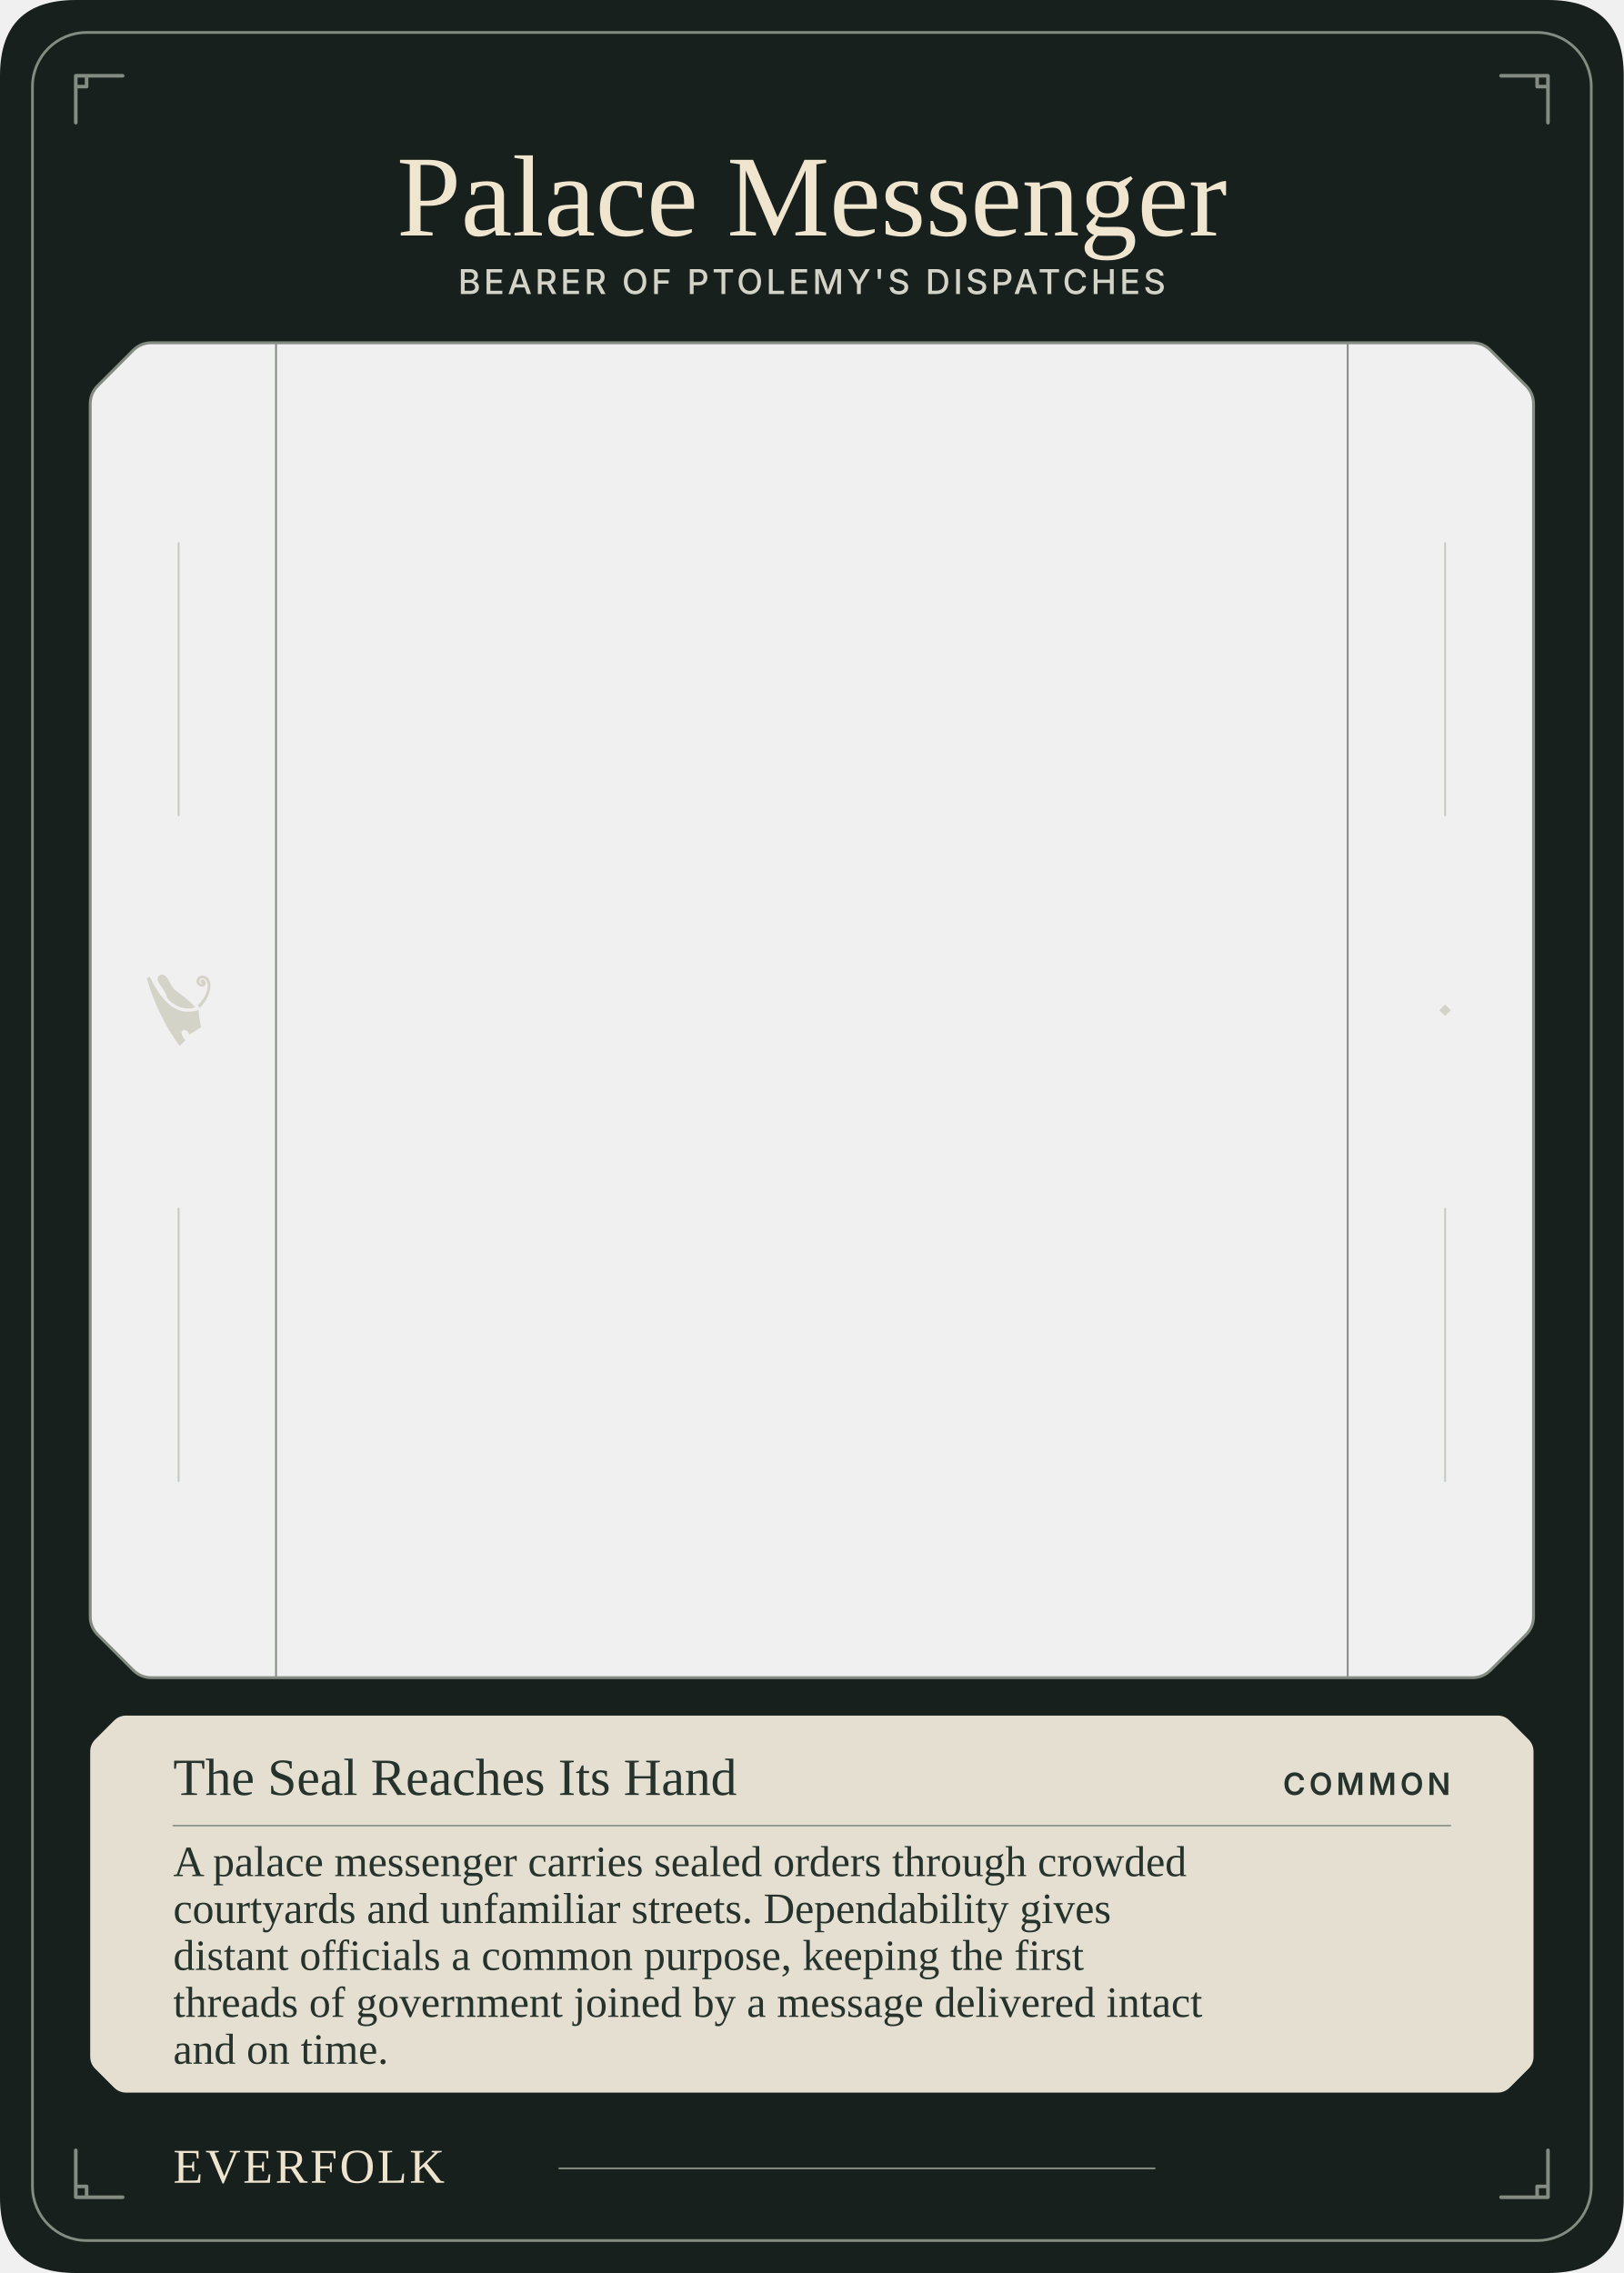
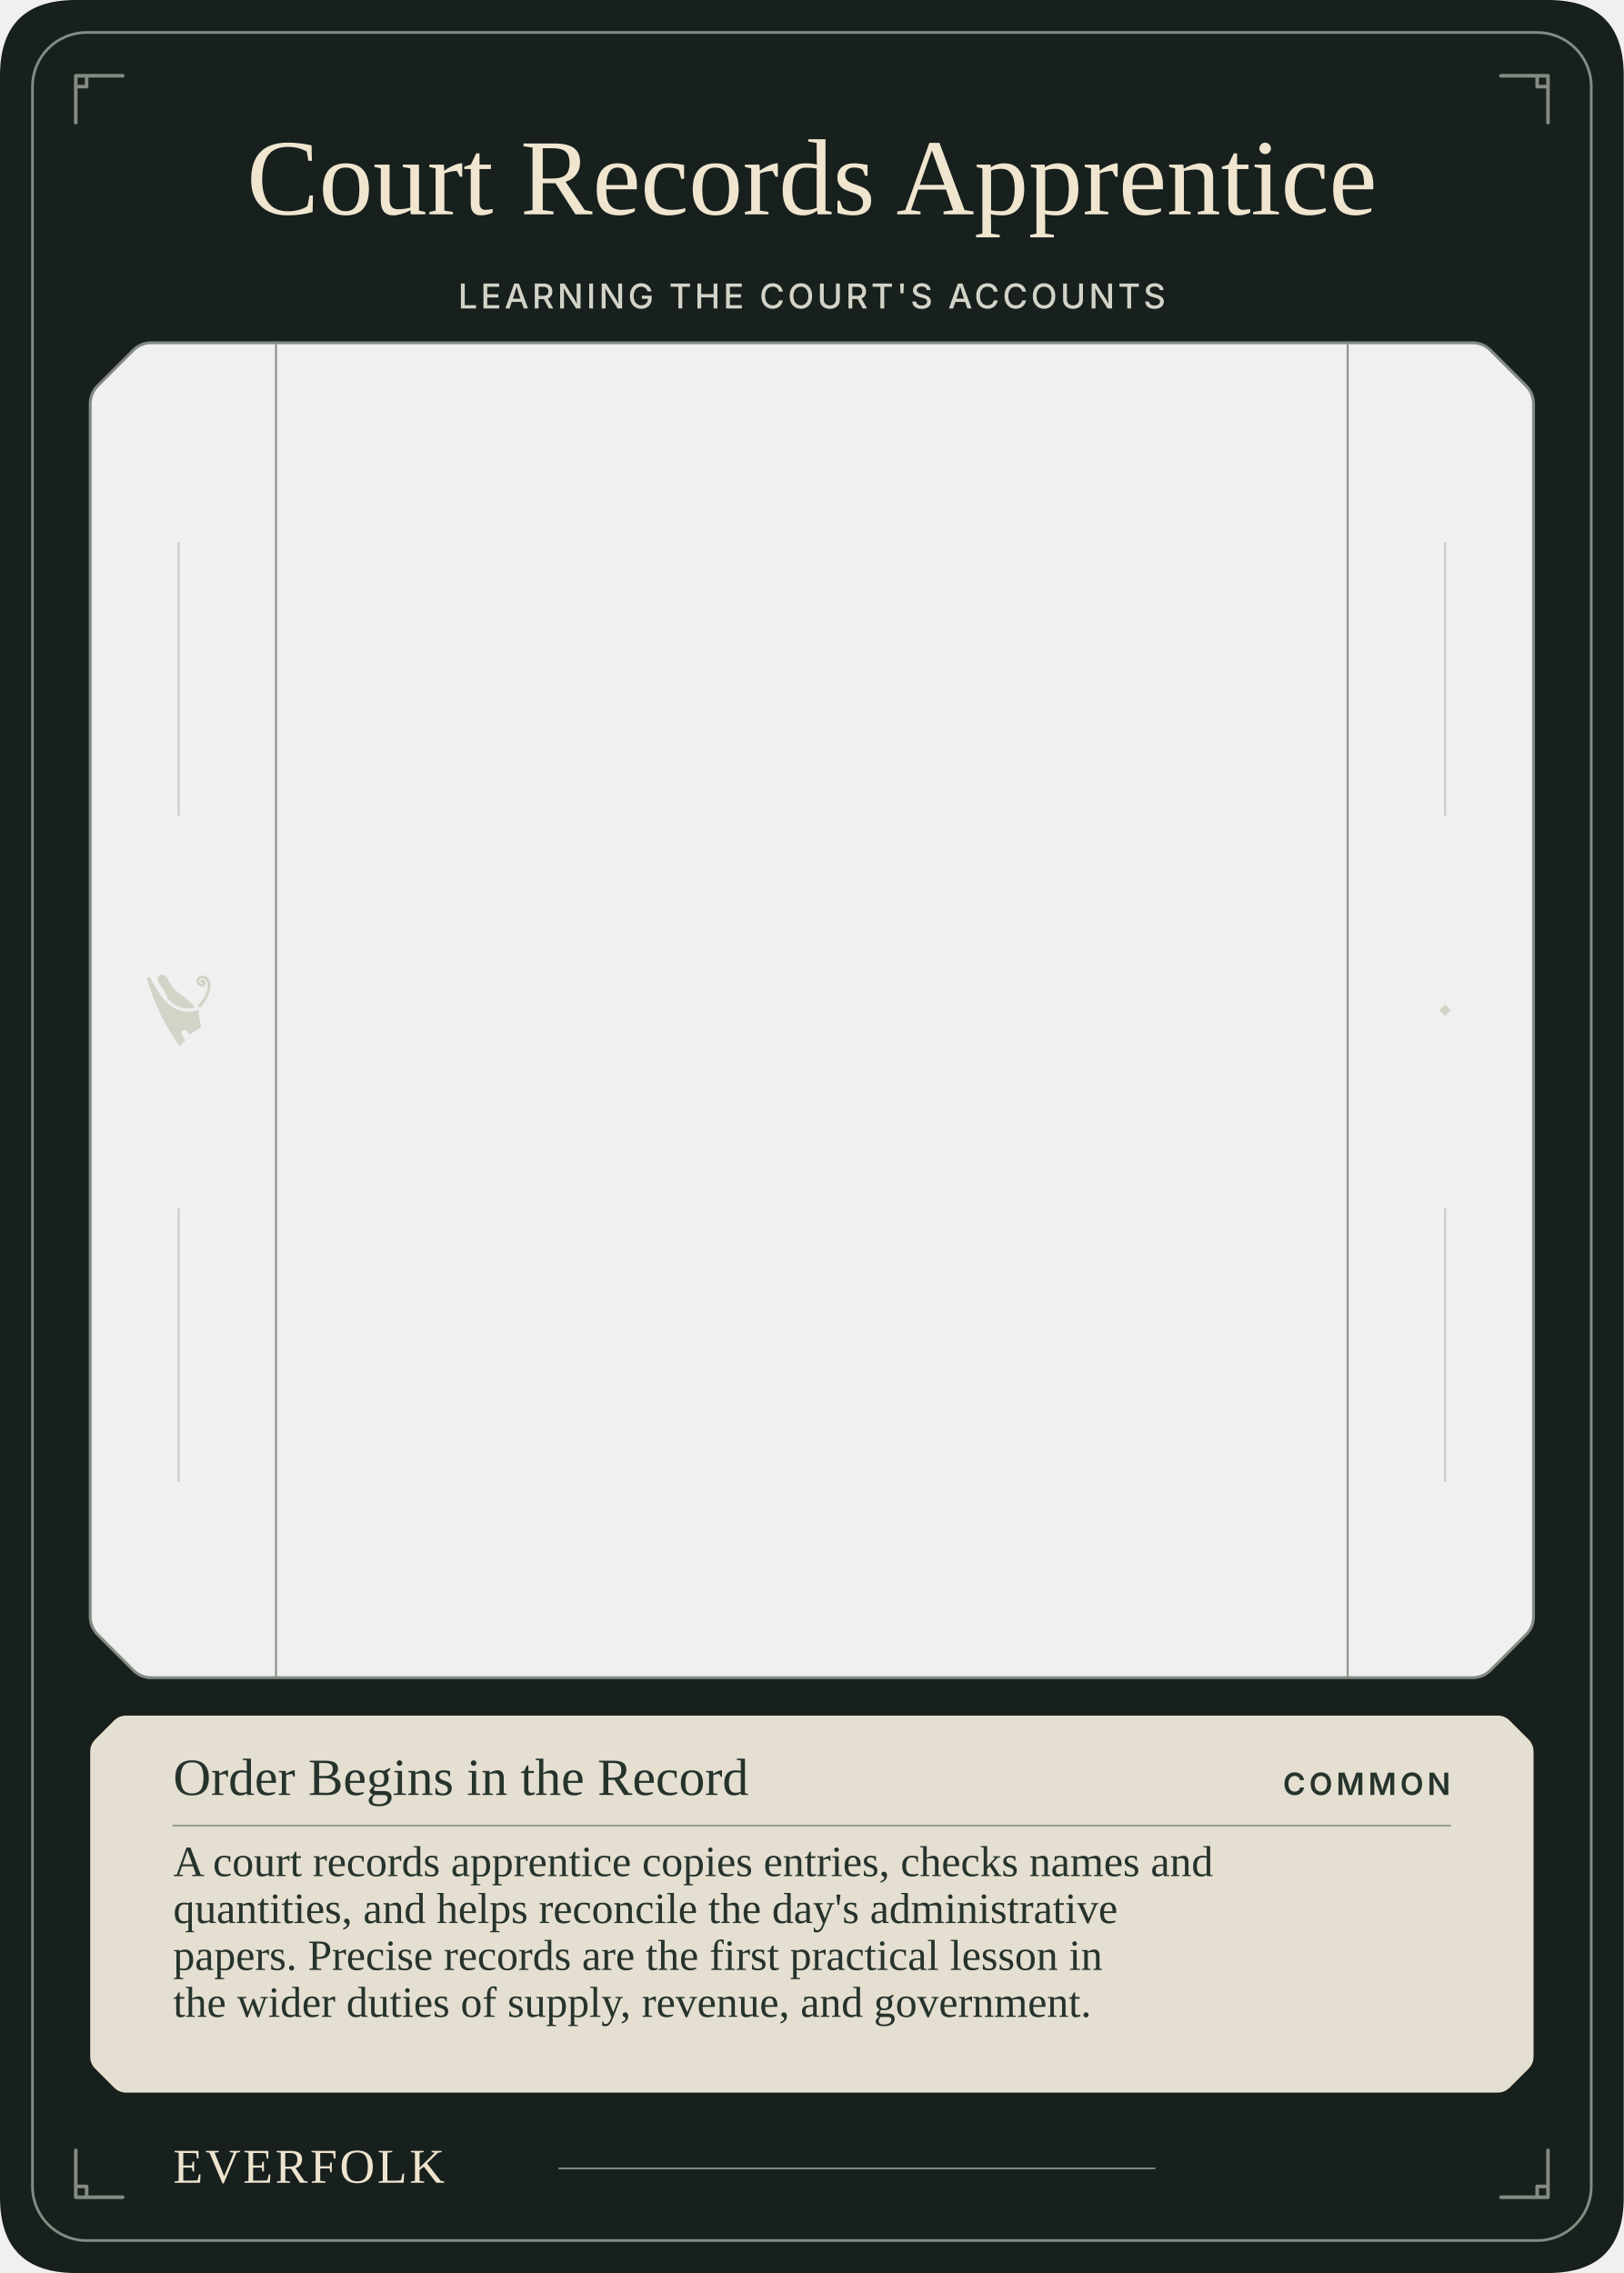
<svg xmlns="http://www.w3.org/2000/svg" width="900" height="1260" viewBox="0 0 900 1260">
  <defs>
    <clipPath id="Card_clip">
      <rect x="0" y="0" width="900" height="1260" rx="42" fill="white" stroke="none" stroke-width="1" />
    </clipPath>
    <clipPath id="Art_clip">
      <path d="M73.757 194.243Q78 190 84 190L816 190Q822 190 826.243 194.243L845.757 213.757Q850 218 850 224L850 896Q850 902 845.757 906.243L826.243 925.757Q822 930 816 930L84 930Q78 930 73.757 925.757L54.243 906.243Q50 902 50 896L50 224Q50 218 54.243 213.757Z" fill="white" stroke="none" stroke-width="1" stroke-linejoin="round" stroke-linecap="round" />
    </clipPath>
    <linearGradient id="Legend_top" x1="0" y1="0" x2="0" y2="240" gradientUnits="userSpaceOnUse">
      <stop offset="0" stop-color="#07110f" stop-opacity=".7" />
      <stop offset="1" stop-color="#07110f" stop-opacity="0" />
    </linearGradient>
    <linearGradient id="Legend_bottom" x1="0" y1="920" x2="0" y2="1260" gradientUnits="userSpaceOnUse">
      <stop offset="0" stop-color="#07110f" stop-opacity="0" />
      <stop offset=".25" stop-color="#07110f" stop-opacity=".78" />
      <stop offset="1" stop-color="#07110f" stop-opacity=".96" />
    </linearGradient>
    <radialGradient id="Aura">
      <stop offset="0" stop-color="#ffd56d" stop-opacity=".42" />
      <stop offset=".58" stop-color="#dbab44" stop-opacity=".13" />
      <stop offset="1" stop-color="#dbab44" stop-opacity="0" />
    </radialGradient>
    <linearGradient id="Gold" x1="0" y1="0" x2="0" y2="1">
      <stop offset="0" stop-color="#fff1bf" />
      <stop offset=".5" stop-color="#d8ac57" />
      <stop offset="1" stop-color="#ffdf8a" />
    </linearGradient>
  </defs>
  <g id="Standard_frame" data-name="COMMON / plain iron, single rule, square corner joints">
    <path d="M42 0H858Q900 0 900 42V1218Q900 1260 858 1260H42Q0 1260 0 1218V42Q0 0 42 0Z M73.757 194.243Q78 190 84 190L816 190Q822 190 826.243 194.243L845.757 213.757Q850 218 850 224L850 896Q850 902 845.757 906.243L826.243 925.757Q822 930 816 930L84 930Q78 930 73.757 925.757L54.243 906.243Q50 902 50 896L50 224Q50 218 54.243 213.757Z" fill="#18201e" stroke="none" stroke-width="0" stroke-linejoin="round" stroke-linecap="round" fill-rule="evenodd" />
    <rect x="18" y="18" width="864" height="1224" rx="30" fill="none" stroke="#838b82" stroke-width="1.5" />
    <g id="Rarity_corner_ornaments" data-name="Rarity / plain iron, single rule, square corner joints">
      <g transform="translate(42 42)">
        <path d="M0 26V0H26M6 0V6H0" fill="none" stroke="#838b82" stroke-width="2" stroke-linejoin="round" stroke-linecap="round" />
      </g>
      <g transform="translate(858 42) scale(-1 1)">
        <path d="M0 26V0H26M6 0V6H0" fill="none" stroke="#838b82" stroke-width="2" stroke-linejoin="round" stroke-linecap="round" />
      </g>
      <g transform="translate(42 1218) scale(1 -1)">
        <path d="M0 26V0H26M6 0V6H0" fill="none" stroke="#838b82" stroke-width="2" stroke-linejoin="round" stroke-linecap="round" />
      </g>
      <g transform="translate(858 1218) scale(-1 -1)">
        <path d="M0 26V0H26M6 0V6H0" fill="none" stroke="#838b82" stroke-width="2" stroke-linejoin="round" stroke-linecap="round" />
      </g>
    </g>
    <path d="M73.757 194.243Q78 190 84 190L816 190Q822 190 826.243 194.243L845.757 213.757Q850 218 850 224L850 896Q850 902 845.757 906.243L826.243 925.757Q822 930 816 930L84 930Q78 930 73.757 925.757L54.243 906.243Q50 902 50 896L50 224Q50 218 54.243 213.757Z" fill="none" stroke="#838b82" stroke-width="1.6" stroke-linejoin="round" stroke-linecap="round" />
    <path d="M63.172 953.828Q66 951 70 951L830 951Q834 951 836.828 953.828L847.172 964.172Q850 967 850 971L850 1140Q850 1144 847.172 1146.828L836.828 1157.172Q834 1160 830 1160L70 1160Q66 1160 63.172 1157.172L52.828 1146.828Q50 1144 50 1140L50 971Q50 967 52.828 964.172Z" fill="#e4dfd0" stroke="none" stroke-width="1" stroke-linejoin="round" stroke-linecap="round" />
    <path d="M96 1012L804 1012" fill="none" stroke="#838b82" stroke-width="0.8" stroke-linejoin="round" stroke-linecap="round" />
    <path d="M153 191L153 929" fill="none" stroke="#838b82" stroke-width="1" stroke-linejoin="round" stroke-linecap="round" />
    <path d="M747 191L747 929" fill="none" stroke="#838b82" stroke-width="1" stroke-linejoin="round" stroke-linecap="round" />
  </g>
  <g id="Portrait_inlay_ornaments" data-name="Portrait inlay / rank and figure emblems">
    <path d="M99 301L99 452" fill="none" stroke="#838b82" stroke-width="1" stroke-linejoin="round" stroke-linecap="round" opacity=".4" />
    <path d="M99 670L99 821" fill="none" stroke="#838b82" stroke-width="1" stroke-linejoin="round" stroke-linecap="round" opacity=".4" />
    <path d="M801 301L801 452" fill="none" stroke="#838b82" stroke-width="1" stroke-linejoin="round" stroke-linecap="round" opacity=".4" />
    <path d="M801 670L801 821" fill="none" stroke="#838b82" stroke-width="1" stroke-linejoin="round" stroke-linecap="round" opacity=".4" />
    <g id="Emblem_ptolemy" data-name="Figure emblem / ptolemy" transform="translate(77.5 538.5) scale(0.08398438)">
      <g fill="#d3d4c7" transform="translate(0 0)">
        <path fill="#d3d4c7" d="M146.69 19.912c-6.093-.07-12.672 2.355-19.487 8.918-13.955 13.438-11.8 30.596.322 50.625 8.927 14.75 21.834 28.183 36.313 53.19 7.627 13.173 13.197 28.708 17.406 45.058 40.118 44.244 104.293 83.05 184.918 59.488-50.805-59.662-115.66-97.425-141.174-121.254-18.14-21.632-37.846-65.984-45.31-73.985-5.025-5.385-17.418-21.86-32.99-22.038zm267.005 7.424c-13.682-.276-24.35 5.06-30.693 12.77-8.46 10.28-10.398 22.213-8.68 31.43 2.174 11.658 10.476 20.358 19.948 25.364 9.47 5.007 21.828 6.84 31.277-.693 7.04-5.613 11.01-13.694 10.46-21.77-.54-7.898-5.75-15.27-13.443-18.845l-.15-.1c-7.648-4.752-16.94-3.626-20.758 2.516-3.816 6.14-.71 14.972 6.938 19.724 2.313 1.438 4.88 2.386 7.463 2.76-.473.535-1.03 1.082-1.73 1.64-1.77 1.412-6.29 1.684-11.645-1.146-5.355-2.83-9.825-8.245-10.664-12.75-.46-2.458.612-11.5 4.884-16.693 4.273-5.193 10.58-9.11 26.557-4.613 10.997 3.095 28.715 23.77 24.06 58.166-6.794 50.195-33.538 86.053-65.745 119.904 5.29 5.565 5.373 5.397 15.08 15.592 31.685-34.023 61.314-79.974 68.502-133.082 5.57-41.144-13.483-71.284-37.023-77.908-5.182-1.46-10.078-2.174-14.64-2.266zM65.332 35.074L45.666 45.61c48.202 163.613 119.8 312.83 216.695 446.478l38.253-37.018c-14.354-18.047-34.924-49.103-20.992-63.082 13.933-13.978 35.72-2.677 48.015 24.823l77.625-48.83c-10.245-36.823-15.168-73.81-18.133-113.94-85.243 26.127-201.94 29.903-321.795-218.966z" />
      </g>
    </g>
    <g id="Rank_marks" data-name="Rarity / 1 rank marks">
      <path d="M801 556.8L804.2 560L801 563.2L797.8 560Z" fill="#d3d4c7" stroke="none" stroke-width="1" stroke-linejoin="round" stroke-linecap="round" />
    </g>
  </g>
  <g id="Card_text_live" data-name="Card / editable type">
-     <text id="Card_title_live" data-name="Card title live" x="450" y="130.52" font-family="Source Serif 4" font-size="64" font-weight="400" fill="#f0e6cf" text-anchor="middle">
-       <tspan x="450" y="130.52">Palace Messenger</tspan>
+     <text id="Card_title_live" data-name="Card title live" x="450" y="118.8" font-family="Source Serif 4" font-size="60" font-weight="400" fill="#f0e6cf" text-anchor="middle">
+       <tspan x="450" y="118.8">Court Records Apprentice</tspan>
    </text>
-     <text id="Card_subtitle_live" data-name="Card subtitle live" x="450" y="163" font-family="Inter" font-size="19" font-weight="500" fill="#d3d4c7" text-anchor="middle" letter-spacing="1.75">
-       <tspan x="450" y="163">BEARER OF PTOLEMY'S DISPATCHES</tspan>
+     <text id="Card_subtitle_live" data-name="Card subtitle live" x="450" y="171" font-family="Inter" font-size="19" font-weight="500" fill="#d3d4c7" text-anchor="middle" letter-spacing="1.75">
+       <tspan x="450" y="171">LEARNING THE COURT'S ACCOUNTS</tspan>
    </text>
    <text id="Biography_title_live" data-name="Biography title live" x="96" y="995" font-family="Source Serif 4" font-size="29" font-weight="400" fill="#26332d" text-anchor="start">
-       <tspan x="96" y="995">The Seal Reaches Its Hand</tspan>
+       <tspan x="96" y="995">Order Begins in the Record</tspan>
    </text>
    <text id="Biography_live" data-name="Biography / editable paragraph" font-family="Source Serif 4" font-size="24" fill="#26332d">
-       <tspan x="96" y="1040">A palace messenger carries sealed orders through crowded</tspan>
-       <tspan x="96" y="1066">courtyards and unfamiliar streets. Dependability gives</tspan>
-       <tspan x="96" y="1092">distant officials a common purpose, keeping the first</tspan>
-       <tspan x="96" y="1118">threads of government joined by a message delivered intact</tspan>
-       <tspan x="96" y="1144">and on time.</tspan>
+       <tspan x="96" y="1040">A court records apprentice copies entries, checks names and</tspan>
+       <tspan x="96" y="1066">quantities, and helps reconcile the day's administrative</tspan>
+       <tspan x="96" y="1092">papers. Precise records are the first practical lesson in</tspan>
+       <tspan x="96" y="1118">the wider duties of supply, revenue, and government.</tspan>
    </text>
    <text id="Rarity_live" data-name="Rarity live" x="804" y="995" font-family="Inter" font-size="17" font-weight="600" fill="#26332d" text-anchor="end" letter-spacing="2">
      <tspan x="804" y="995">COMMON</tspan>
    </text>
    <text id="Everfolk_brand_live" data-name="Everfolk brand live" x="96" y="1209.972" font-family="Source Serif 4" font-size="27" font-weight="400" fill="#eee4ce" text-anchor="start" letter-spacing="1.35">
      <tspan x="96" y="1209.972">EVERFOLK</tspan>
    </text>
  </g>
  <path d="M310 1202L640 1202" fill="none" stroke="#838b82" stroke-width="1" stroke-linejoin="round" stroke-linecap="round" />
</svg>
